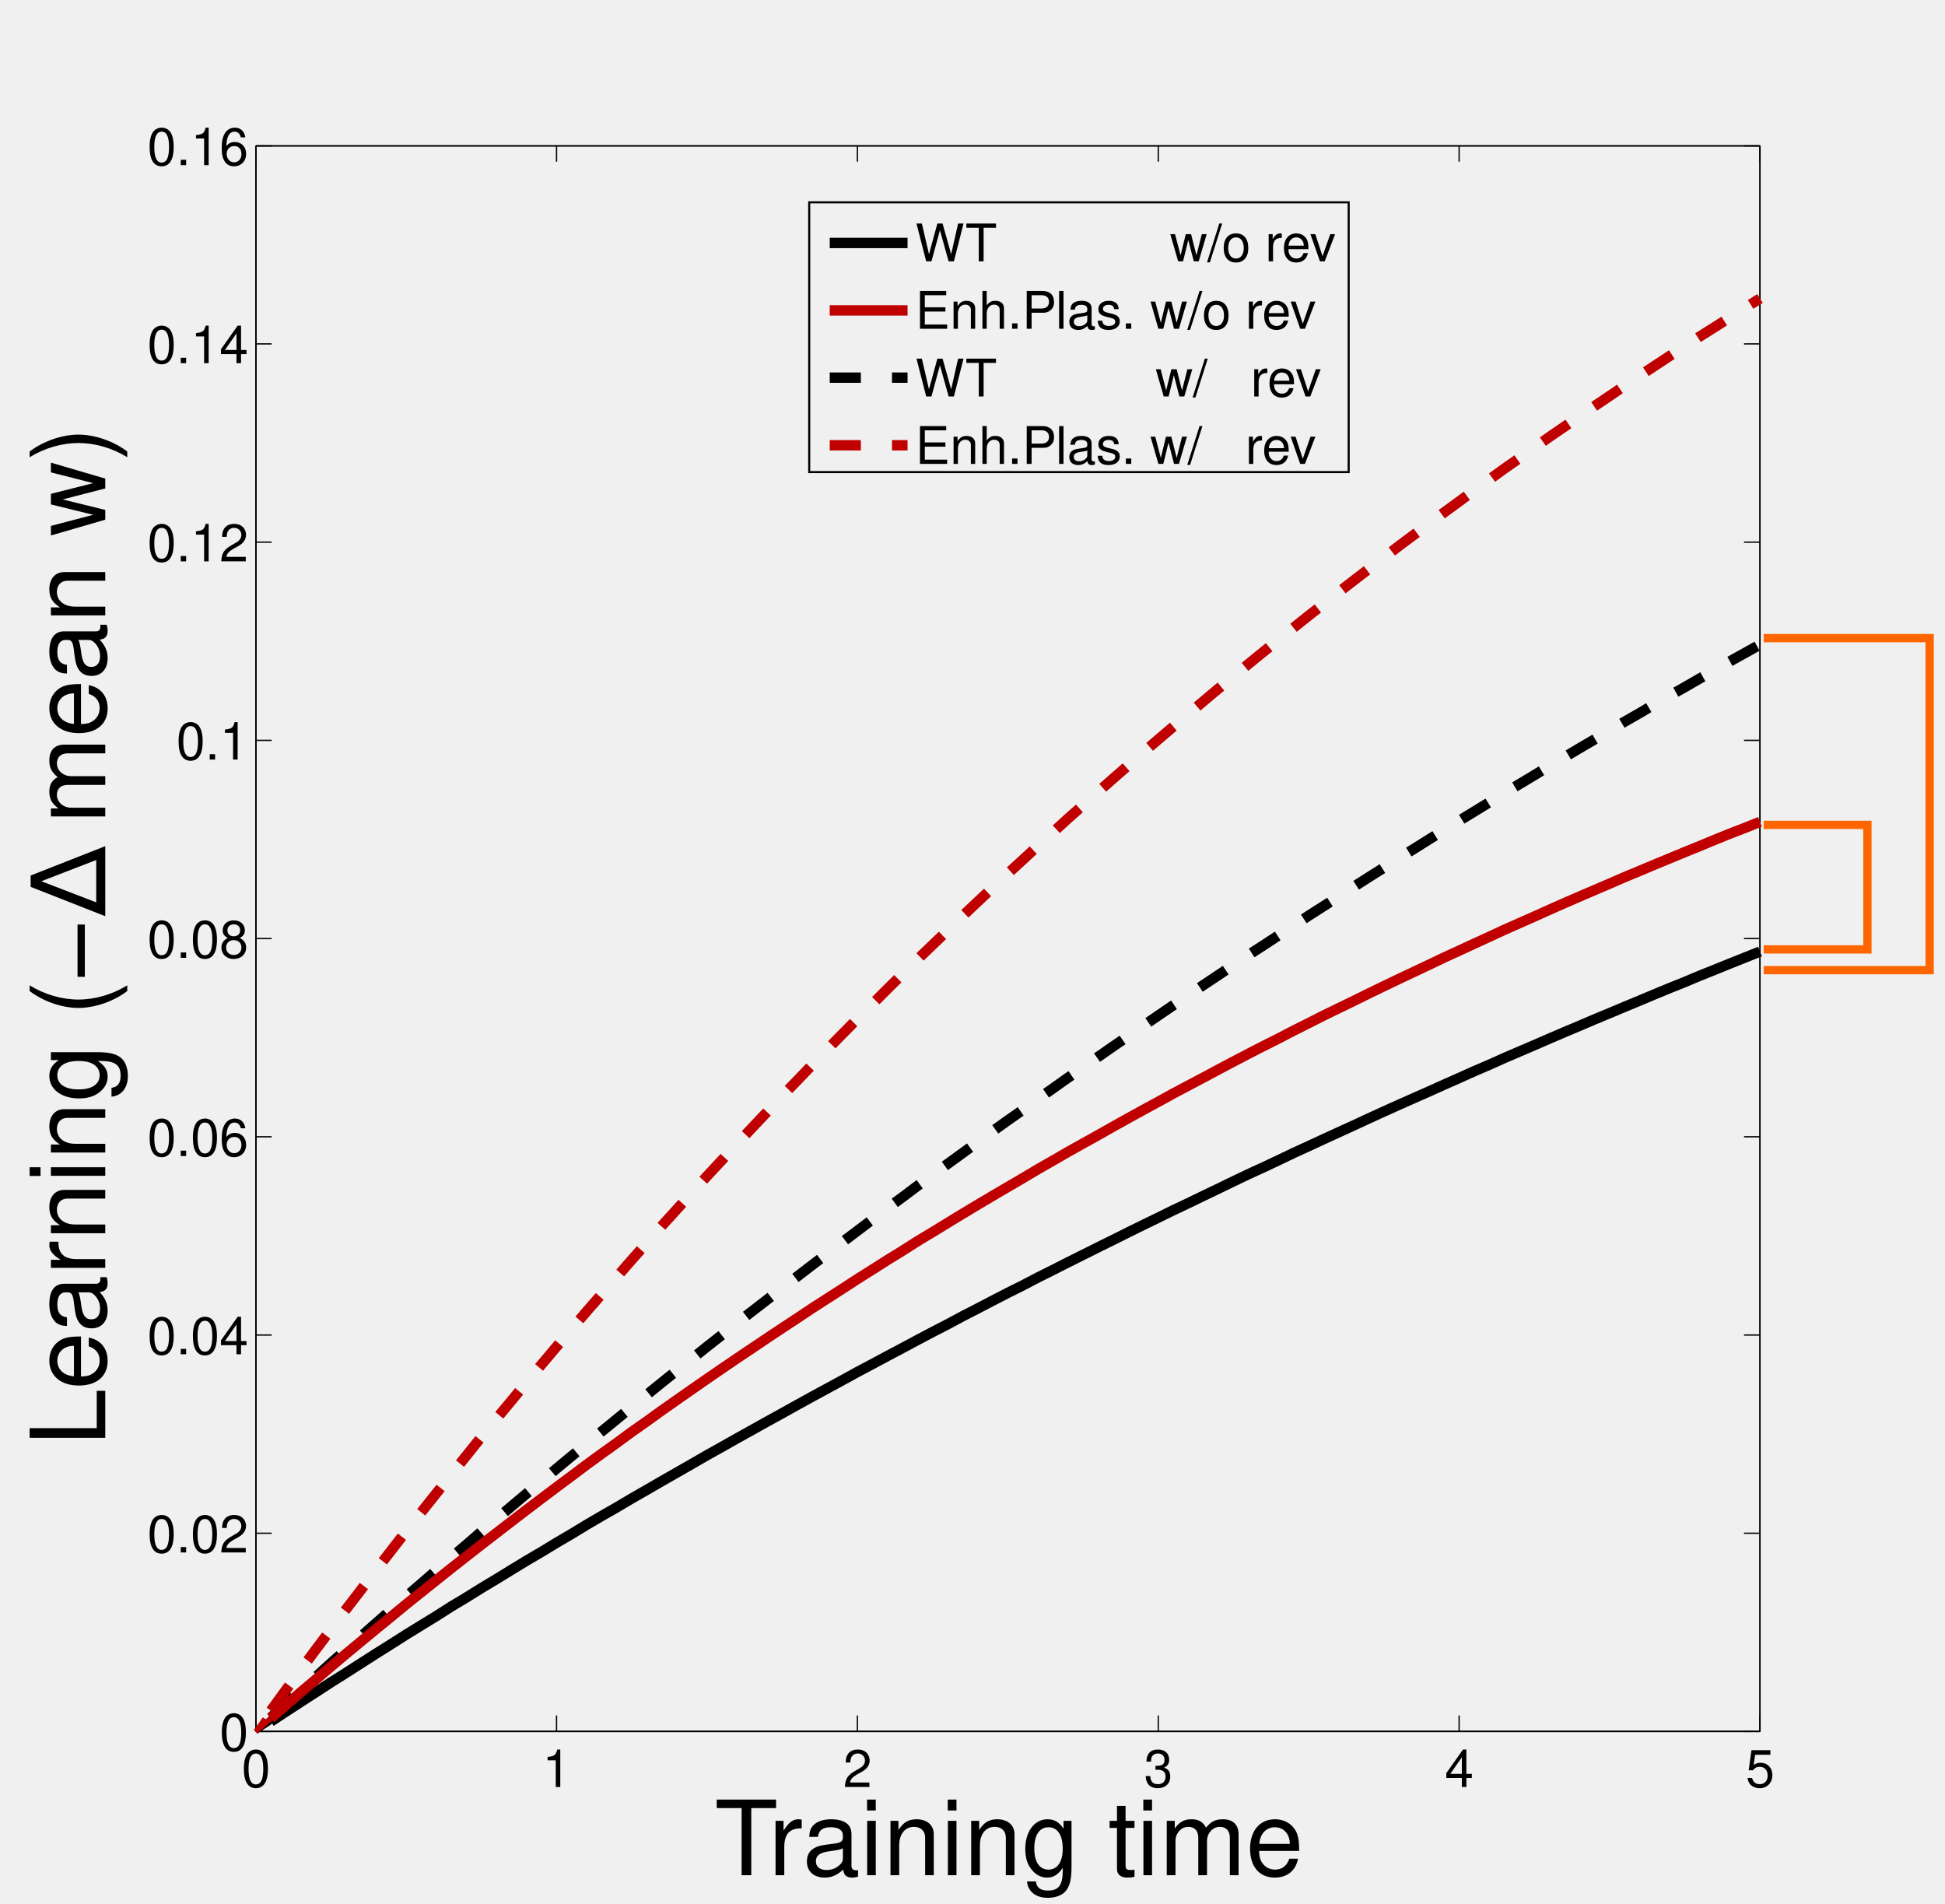
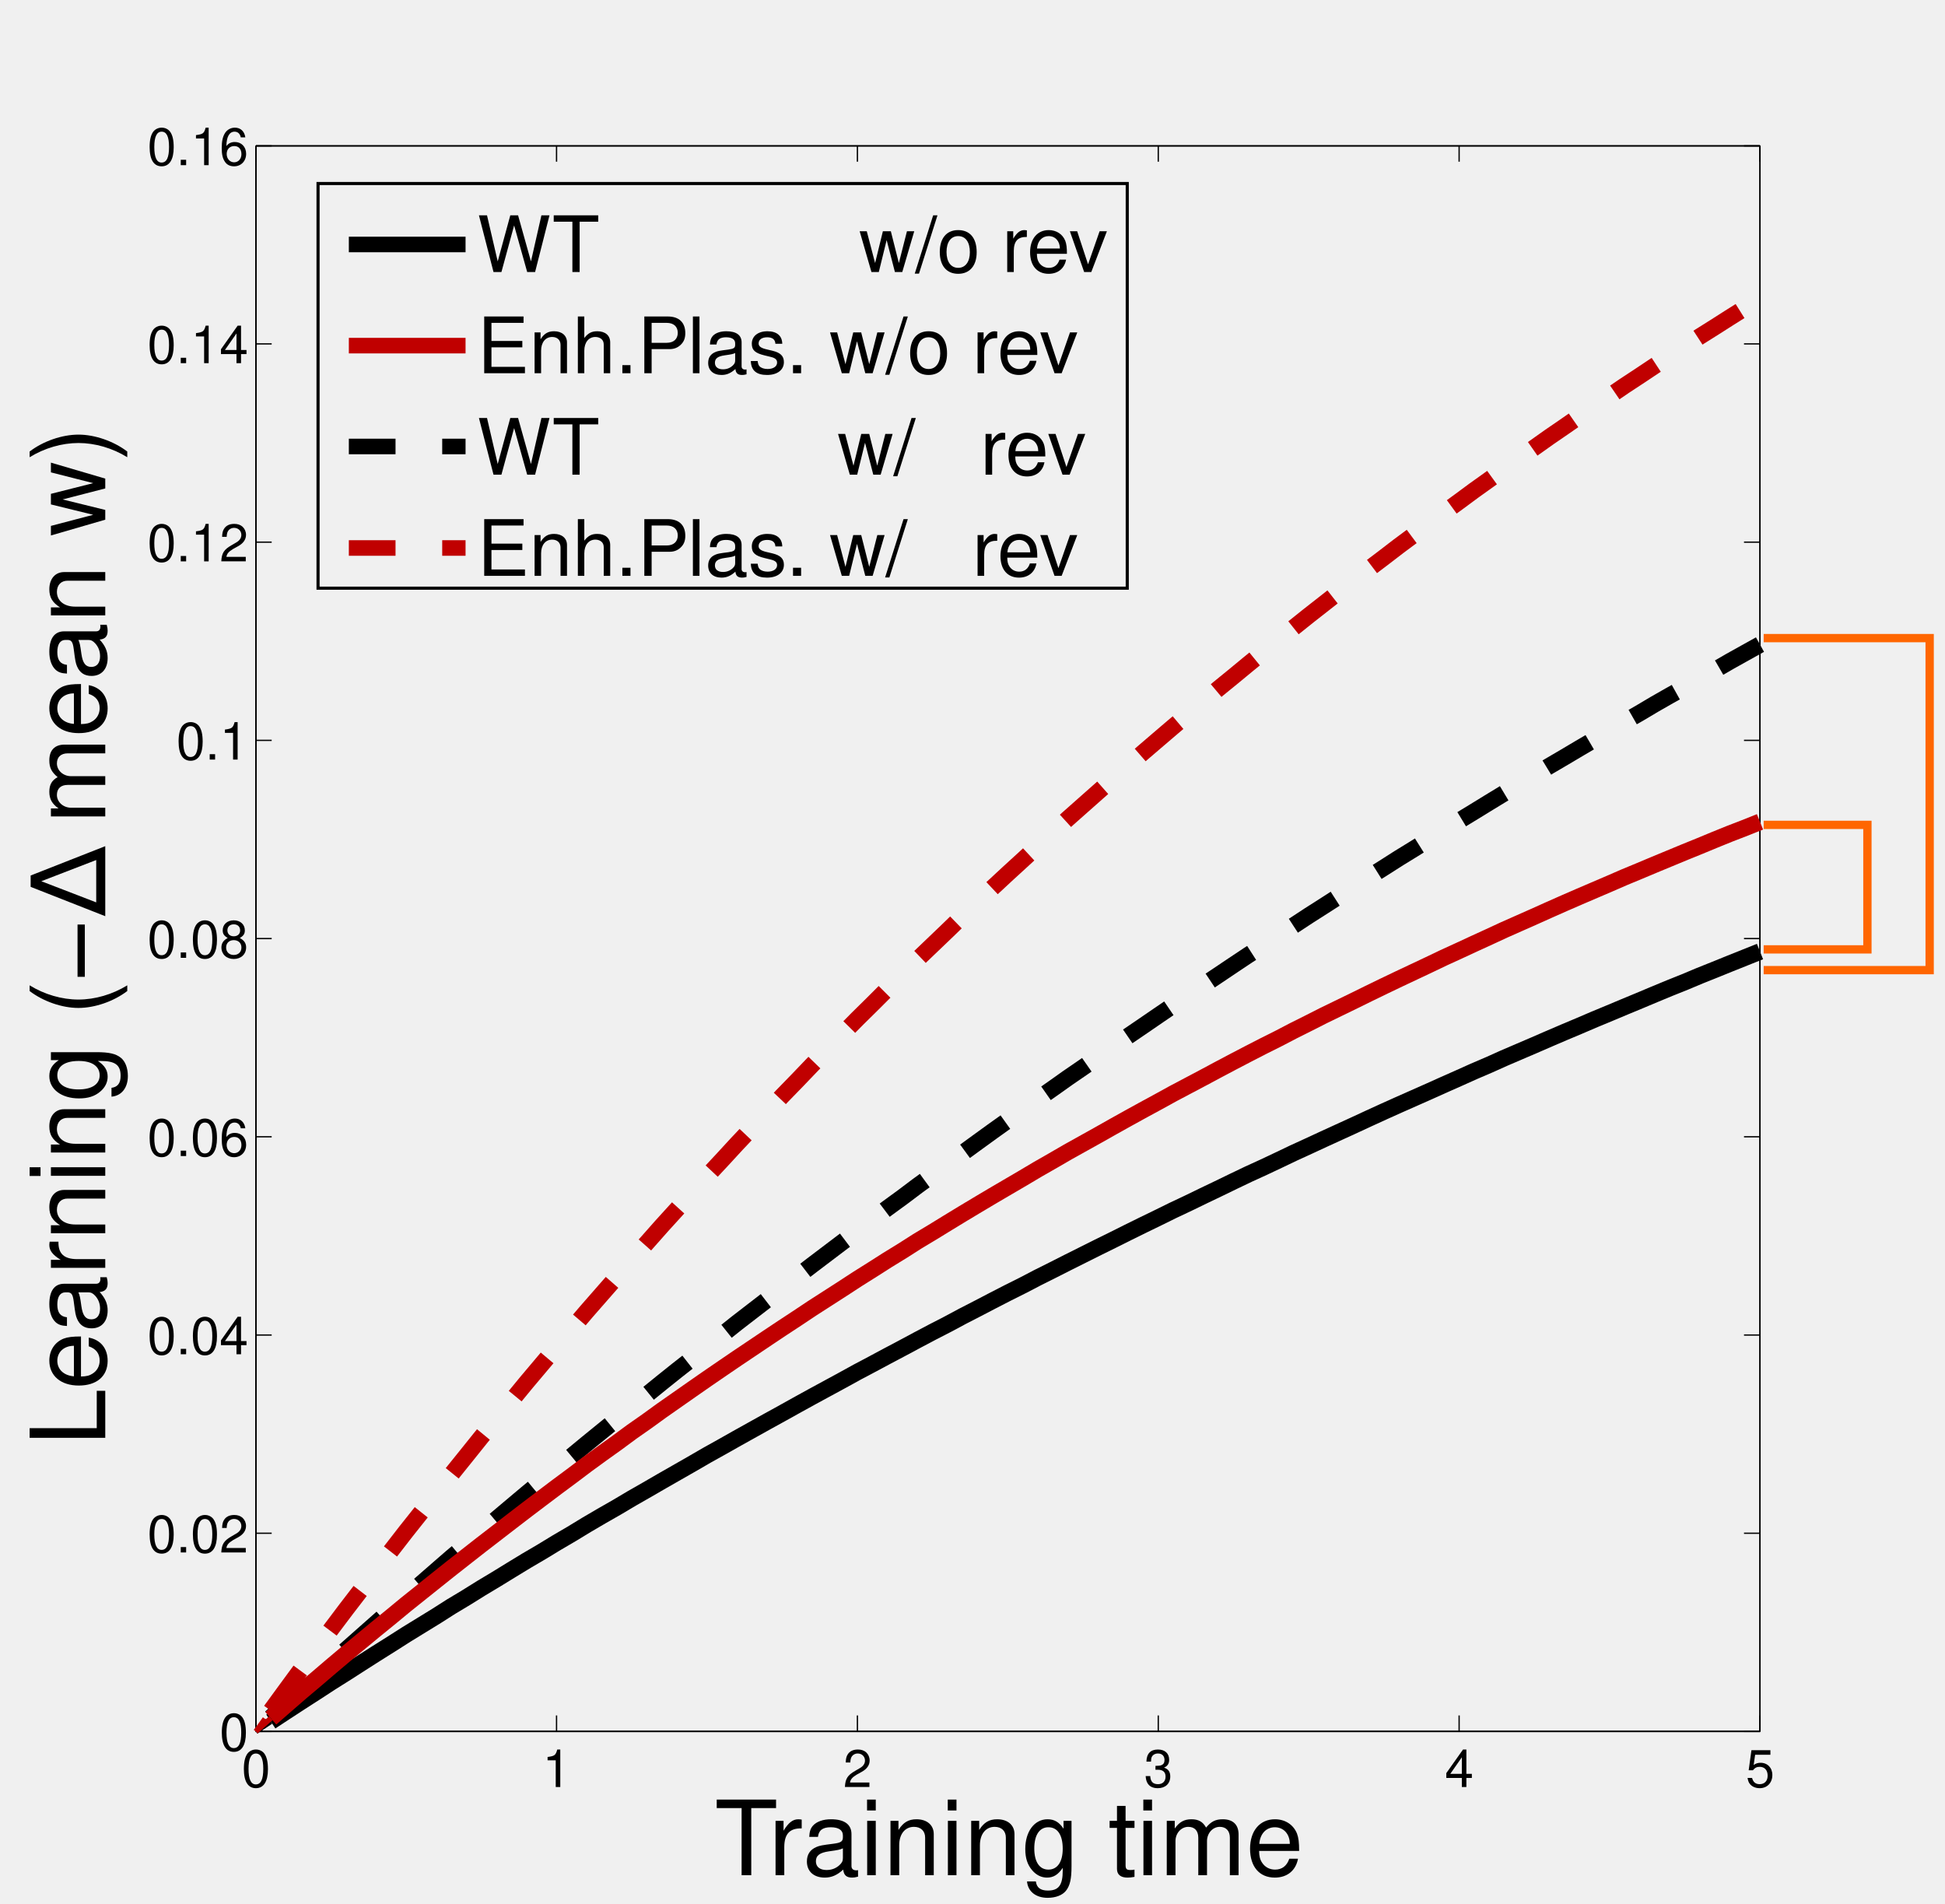
<svg xmlns="http://www.w3.org/2000/svg" id="svg2" version="1.1" width="937.396" height="917.5" xml:space="preserve">
  <defs id="defs6">
    <clipPath clipPathUnits="userSpaceOnUse" id="clipPath194">
      <path d="m 986.668,6777.5 0,-6113.332 5800.002,0 0,6113.332 -5800.002,0 z" id="path196" />
    </clipPath>
    <clipPath clipPathUnits="userSpaceOnUse" id="clipPath266">
      <path d="m 3139.17,6550.84 0,-1075.84 1493.33,0 0,1075.84 -1493.33,0 z" id="path268" />
    </clipPath>
    <clipPath clipPathUnits="userSpaceOnUse" id="clipPath282">
      <path d="m 3139.17,6550.84 0,-1075.84 1493.33,0 0,1075.84 -1493.33,0 z" id="path284" />
    </clipPath>
    <clipPath clipPathUnits="userSpaceOnUse" id="clipPath298">
      <path d="m 3139.17,6550.84 0,-1075.84 1493.33,0 0,1075.84 -1493.33,0 z" id="path300" />
    </clipPath>
    <clipPath clipPathUnits="userSpaceOnUse" id="clipPath314">
      <path d="m 3139.17,6550.84 0,-1075.84 1493.33,0 0,1075.84 -1493.33,0 z" id="path316" />
    </clipPath>
  </defs>
  <g id="g10" transform="matrix(1.25,0,0,-1.25,0,917.5)">
    <g id="g12" transform="scale(0.1,0.1)">
      <path d="m 986.668,665 0,6112.5 5799.162,0 0,-6112.5 -5799.162,0" style="fill:none;stroke:#ffffff;stroke-width:5;stroke-linecap:butt;stroke-linejoin:round;stroke-miterlimit:10;stroke-opacity:1;stroke-dasharray:none" id="path18" />
      <path d="m 986.668,6777.5 5799.162,0" style="fill:none;stroke:#000000;stroke-width:5;stroke-linecap:butt;stroke-linejoin:round;stroke-miterlimit:10;stroke-opacity:1;stroke-dasharray:none" id="path20" />
      <path d="m 986.668,665 5799.162,0" style="fill:none;stroke:#000000;stroke-width:5;stroke-linecap:butt;stroke-linejoin:round;stroke-miterlimit:10;stroke-opacity:1;stroke-dasharray:none" id="path22" />
      <path d="m 6785.83,665 0,6112.5" style="fill:none;stroke:#000000;stroke-width:5;stroke-linecap:butt;stroke-linejoin:round;stroke-miterlimit:10;stroke-opacity:1;stroke-dasharray:none" id="path24" />
      <path d="m 986.668,665 0,6112.5" style="fill:none;stroke:#000000;stroke-width:5;stroke-linecap:butt;stroke-linejoin:round;stroke-miterlimit:10;stroke-opacity:1;stroke-dasharray:none" id="path26" />
      <path d="m 986.668,665 5799.162,0" style="fill:none;stroke:#000000;stroke-width:5;stroke-linecap:butt;stroke-linejoin:round;stroke-miterlimit:10;stroke-opacity:1;stroke-dasharray:none" id="path28" />
      <path d="m 986.668,665 0,6112.5" style="fill:none;stroke:#000000;stroke-width:5;stroke-linecap:butt;stroke-linejoin:round;stroke-miterlimit:10;stroke-opacity:1;stroke-dasharray:none" id="path30" />
      <path d="m 986.668,665 0,61.668" style="fill:none;stroke:#000000;stroke-width:5;stroke-linecap:butt;stroke-linejoin:round;stroke-miterlimit:10;stroke-opacity:1;stroke-dasharray:none" id="path32" />
      <path d="m 986.668,6777.5 0,-60.83" style="fill:none;stroke:#000000;stroke-width:5;stroke-linecap:butt;stroke-linejoin:round;stroke-miterlimit:10;stroke-opacity:1;stroke-dasharray:none" id="path34" />
      <g id="g36" transform="scale(10,10)">
        <text transform="matrix(1,0,0,-1,93.1668,45.0832)" id="text38">
          <tspan style="font-size:20px;font-variant:normal;font-weight:normal;writing-mode:lr-tb;fill:#000000;fill-opacity:1;fill-rule:nonzero;stroke:none;font-family:Helvetica;-inkscape-font-specification:Helvetica" x="0" y="0" id="tspan40">0</tspan>
        </text>
      </g>
      <path d="m 2145.83,665 0,61.668" style="fill:none;stroke:#000000;stroke-width:5;stroke-linecap:butt;stroke-linejoin:round;stroke-miterlimit:10;stroke-opacity:1;stroke-dasharray:none" id="path42" />
      <path d="m 2145.83,6777.5 0,-60.83" style="fill:none;stroke:#000000;stroke-width:5;stroke-linecap:butt;stroke-linejoin:round;stroke-miterlimit:10;stroke-opacity:1;stroke-dasharray:none" id="path44" />
      <g id="g46" transform="scale(10,10)">
        <text transform="matrix(1,0,0,-1,209.083,45.0832)" id="text48">
          <tspan style="font-size:20px;font-variant:normal;font-weight:normal;writing-mode:lr-tb;fill:#000000;fill-opacity:1;fill-rule:nonzero;stroke:none;font-family:Helvetica;-inkscape-font-specification:Helvetica" x="0" y="0" id="tspan50">1</tspan>
        </text>
      </g>
      <path d="m 3305.83,665 0,61.668" style="fill:none;stroke:#000000;stroke-width:5;stroke-linecap:butt;stroke-linejoin:round;stroke-miterlimit:10;stroke-opacity:1;stroke-dasharray:none" id="path52" />
      <path d="m 3305.83,6777.5 0,-60.83" style="fill:none;stroke:#000000;stroke-width:5;stroke-linecap:butt;stroke-linejoin:round;stroke-miterlimit:10;stroke-opacity:1;stroke-dasharray:none" id="path54" />
      <g id="g56" transform="scale(10,10)">
        <text transform="matrix(1,0,0,-1,325.083,45.0832)" id="text58">
          <tspan style="font-size:20px;font-variant:normal;font-weight:normal;writing-mode:lr-tb;fill:#000000;fill-opacity:1;fill-rule:nonzero;stroke:none;font-family:Helvetica;-inkscape-font-specification:Helvetica" x="0" y="0" id="tspan60">2</tspan>
        </text>
      </g>
      <path d="m 4465.83,665 0,61.668" style="fill:none;stroke:#000000;stroke-width:5;stroke-linecap:butt;stroke-linejoin:round;stroke-miterlimit:10;stroke-opacity:1;stroke-dasharray:none" id="path62" />
      <path d="m 4465.83,6777.5 0,-60.83" style="fill:none;stroke:#000000;stroke-width:5;stroke-linecap:butt;stroke-linejoin:round;stroke-miterlimit:10;stroke-opacity:1;stroke-dasharray:none" id="path64" />
      <g id="g66" transform="scale(10,10)">
        <text transform="matrix(1,0,0,-1,441.083,45.0832)" id="text68">
          <tspan style="font-size:20px;font-variant:normal;font-weight:normal;writing-mode:lr-tb;fill:#000000;fill-opacity:1;fill-rule:nonzero;stroke:none;font-family:Helvetica;-inkscape-font-specification:Helvetica" x="0" y="0" id="tspan70">3</tspan>
        </text>
      </g>
      <path d="m 5625.83,665 0,61.668" style="fill:none;stroke:#000000;stroke-width:5;stroke-linecap:butt;stroke-linejoin:round;stroke-miterlimit:10;stroke-opacity:1;stroke-dasharray:none" id="path72" />
      <path d="m 5625.83,6777.5 0,-60.83" style="fill:none;stroke:#000000;stroke-width:5;stroke-linecap:butt;stroke-linejoin:round;stroke-miterlimit:10;stroke-opacity:1;stroke-dasharray:none" id="path74" />
      <g id="g76" transform="scale(10,10)">
        <text transform="matrix(1,0,0,-1,557.083,45.0832)" id="text78">
          <tspan style="font-size:20px;font-variant:normal;font-weight:normal;writing-mode:lr-tb;fill:#000000;fill-opacity:1;fill-rule:nonzero;stroke:none;font-family:Helvetica;-inkscape-font-specification:Helvetica" x="0" y="0" id="tspan80">4</tspan>
        </text>
      </g>
      <path d="m 6785.83,665 0,61.668" style="fill:none;stroke:#000000;stroke-width:5;stroke-linecap:butt;stroke-linejoin:round;stroke-miterlimit:10;stroke-opacity:1;stroke-dasharray:none" id="path82" />
      <path d="m 6785.83,6777.5 0,-60.83" style="fill:none;stroke:#000000;stroke-width:5;stroke-linecap:butt;stroke-linejoin:round;stroke-miterlimit:10;stroke-opacity:1;stroke-dasharray:none" id="path84" />
      <g id="g86" transform="scale(10,10)">
        <text transform="matrix(1,0,0,-1,673.083,45.0832)" id="text88">
          <tspan style="font-size:20px;font-variant:normal;font-weight:normal;writing-mode:lr-tb;fill:#000000;fill-opacity:1;fill-rule:nonzero;stroke:none;font-family:Helvetica;-inkscape-font-specification:Helvetica" x="0" y="0" id="tspan90">5</tspan>
        </text>
      </g>
      <path d="m 986.668,665 60.832,0" style="fill:none;stroke:#000000;stroke-width:5;stroke-linecap:butt;stroke-linejoin:round;stroke-miterlimit:10;stroke-opacity:1;stroke-dasharray:none" id="path92" />
      <path d="m 6785.83,665 -61.66,0" style="fill:none;stroke:#000000;stroke-width:5;stroke-linecap:butt;stroke-linejoin:round;stroke-miterlimit:10;stroke-opacity:1;stroke-dasharray:none" id="path94" />
      <g id="g96" transform="scale(10,10)">
        <text transform="matrix(1,0,0,-1,84.6668,59.0832)" id="text98">
          <tspan style="font-size:20px;font-variant:normal;font-weight:normal;writing-mode:lr-tb;fill:#000000;fill-opacity:1;fill-rule:nonzero;stroke:none;font-family:Helvetica;-inkscape-font-specification:Helvetica" x="0" y="0" id="tspan100">0</tspan>
        </text>
      </g>
      <path d="m 986.668,1429.17 60.832,0" style="fill:none;stroke:#000000;stroke-width:5;stroke-linecap:butt;stroke-linejoin:round;stroke-miterlimit:10;stroke-opacity:1;stroke-dasharray:none" id="path102" />
      <path d="m 6785.83,1429.17 -61.66,0" style="fill:none;stroke:#000000;stroke-width:5;stroke-linecap:butt;stroke-linejoin:round;stroke-miterlimit:10;stroke-opacity:1;stroke-dasharray:none" id="path104" />
      <g id="g106" transform="scale(10,10)">
        <text transform="matrix(1,0,0,-1,56.8332,135.5)" id="text108">
          <tspan style="font-size:20px;font-variant:normal;font-weight:normal;writing-mode:lr-tb;fill:#000000;fill-opacity:1;fill-rule:nonzero;stroke:none;font-family:Helvetica;-inkscape-font-specification:Helvetica" x="0 11.12 16.68 27.8" y="0" id="tspan110">0.02</tspan>
        </text>
      </g>
      <path d="m 986.668,2193.33 60.832,0" style="fill:none;stroke:#000000;stroke-width:5;stroke-linecap:butt;stroke-linejoin:round;stroke-miterlimit:10;stroke-opacity:1;stroke-dasharray:none" id="path112" />
      <path d="m 6785.83,2193.33 -61.66,0" style="fill:none;stroke:#000000;stroke-width:5;stroke-linecap:butt;stroke-linejoin:round;stroke-miterlimit:10;stroke-opacity:1;stroke-dasharray:none" id="path114" />
      <g id="g116" transform="scale(10,10)">
        <text transform="matrix(1,0,0,-1,56.8332,211.917)" id="text118">
          <tspan style="font-size:20px;font-variant:normal;font-weight:normal;writing-mode:lr-tb;fill:#000000;fill-opacity:1;fill-rule:nonzero;stroke:none;font-family:Helvetica;-inkscape-font-specification:Helvetica" x="0 11.12 16.68 27.8" y="0" id="tspan120">0.04</tspan>
        </text>
      </g>
      <path d="m 986.668,2957.5 60.832,0" style="fill:none;stroke:#000000;stroke-width:5;stroke-linecap:butt;stroke-linejoin:round;stroke-miterlimit:10;stroke-opacity:1;stroke-dasharray:none" id="path122" />
      <path d="m 6785.83,2957.5 -61.66,0" style="fill:none;stroke:#000000;stroke-width:5;stroke-linecap:butt;stroke-linejoin:round;stroke-miterlimit:10;stroke-opacity:1;stroke-dasharray:none" id="path124" />
      <g id="g126" transform="scale(10,10)">
        <text transform="matrix(1,0,0,-1,56.8332,288.333)" id="text128">
          <tspan style="font-size:20px;font-variant:normal;font-weight:normal;writing-mode:lr-tb;fill:#000000;fill-opacity:1;fill-rule:nonzero;stroke:none;font-family:Helvetica;-inkscape-font-specification:Helvetica" x="0 11.12 16.68 27.8" y="0" id="tspan130">0.06</tspan>
        </text>
      </g>
      <path d="m 986.668,3721.67 60.832,0" style="fill:none;stroke:#000000;stroke-width:5;stroke-linecap:butt;stroke-linejoin:round;stroke-miterlimit:10;stroke-opacity:1;stroke-dasharray:none" id="path132" />
      <path d="m 6785.83,3721.67 -61.66,0" style="fill:none;stroke:#000000;stroke-width:5;stroke-linecap:butt;stroke-linejoin:round;stroke-miterlimit:10;stroke-opacity:1;stroke-dasharray:none" id="path134" />
      <g id="g136" transform="scale(10,10)">
        <text transform="matrix(1,0,0,-1,56.8332,364.75)" id="text138">
          <tspan style="font-size:20px;font-variant:normal;font-weight:normal;writing-mode:lr-tb;fill:#000000;fill-opacity:1;fill-rule:nonzero;stroke:none;font-family:Helvetica;-inkscape-font-specification:Helvetica" x="0 11.12 16.68 27.8" y="0" id="tspan140">0.08</tspan>
        </text>
      </g>
      <path d="m 986.668,4485.84 60.832,0" style="fill:none;stroke:#000000;stroke-width:5;stroke-linecap:butt;stroke-linejoin:round;stroke-miterlimit:10;stroke-opacity:1;stroke-dasharray:none" id="path142" />
      <path d="m 6785.83,4485.84 -61.66,0" style="fill:none;stroke:#000000;stroke-width:5;stroke-linecap:butt;stroke-linejoin:round;stroke-miterlimit:10;stroke-opacity:1;stroke-dasharray:none" id="path144" />
      <g id="g146" transform="scale(10,10)">
        <text transform="matrix(1,0,0,-1,68,441.167)" id="text148">
          <tspan style="font-size:20px;font-variant:normal;font-weight:normal;writing-mode:lr-tb;fill:#000000;fill-opacity:1;fill-rule:nonzero;stroke:none;font-family:Helvetica;-inkscape-font-specification:Helvetica" x="0 11.12 16.68" y="0" id="tspan150">0.1</tspan>
        </text>
      </g>
      <path d="m 986.668,5250 60.832,0" style="fill:none;stroke:#000000;stroke-width:5;stroke-linecap:butt;stroke-linejoin:round;stroke-miterlimit:10;stroke-opacity:1;stroke-dasharray:none" id="path152" />
      <path d="m 6785.83,5250 -61.66,0" style="fill:none;stroke:#000000;stroke-width:5;stroke-linecap:butt;stroke-linejoin:round;stroke-miterlimit:10;stroke-opacity:1;stroke-dasharray:none" id="path154" />
      <g id="g156" transform="scale(10,10)">
        <text transform="matrix(1,0,0,-1,56.8332,517.584)" id="text158">
          <tspan style="font-size:20px;font-variant:normal;font-weight:normal;writing-mode:lr-tb;fill:#000000;fill-opacity:1;fill-rule:nonzero;stroke:none;font-family:Helvetica;-inkscape-font-specification:Helvetica" x="0 11.12 16.68 27.8" y="0" id="tspan160">0.12</tspan>
        </text>
      </g>
      <path d="m 986.668,6014.17 60.832,0" style="fill:none;stroke:#000000;stroke-width:5;stroke-linecap:butt;stroke-linejoin:round;stroke-miterlimit:10;stroke-opacity:1;stroke-dasharray:none" id="path162" />
      <path d="m 6785.83,6014.17 -61.66,0" style="fill:none;stroke:#000000;stroke-width:5;stroke-linecap:butt;stroke-linejoin:round;stroke-miterlimit:10;stroke-opacity:1;stroke-dasharray:none" id="path164" />
      <g id="g166" transform="scale(10,10)">
        <text transform="matrix(1,0,0,-1,56.8332,594)" id="text168">
          <tspan style="font-size:20px;font-variant:normal;font-weight:normal;writing-mode:lr-tb;fill:#000000;fill-opacity:1;fill-rule:nonzero;stroke:none;font-family:Helvetica;-inkscape-font-specification:Helvetica" x="0 11.12 16.68 27.8" y="0" id="tspan170">0.14</tspan>
        </text>
      </g>
      <path d="m 986.668,6777.5 60.832,0" style="fill:none;stroke:#000000;stroke-width:5;stroke-linecap:butt;stroke-linejoin:round;stroke-miterlimit:10;stroke-opacity:1;stroke-dasharray:none" id="path172" />
      <path d="m 6785.83,6777.5 -61.66,0" style="fill:none;stroke:#000000;stroke-width:5;stroke-linecap:butt;stroke-linejoin:round;stroke-miterlimit:10;stroke-opacity:1;stroke-dasharray:none" id="path174" />
      <g id="g176" transform="scale(10,10)">
        <text transform="matrix(1,0,0,-1,56.8332,670.334)" id="text178">
          <tspan style="font-size:20px;font-variant:normal;font-weight:normal;writing-mode:lr-tb;fill:#000000;fill-opacity:1;fill-rule:nonzero;stroke:none;font-family:Helvetica;-inkscape-font-specification:Helvetica" x="0 11.12 16.68 27.8" y="0" id="tspan180">0.16</tspan>
        </text>
      </g>
      <path d="m 986.668,6777.5 5799.162,0" style="fill:none;stroke:#000000;stroke-width:5;stroke-linecap:butt;stroke-linejoin:round;stroke-miterlimit:10;stroke-opacity:1;stroke-dasharray:none" id="path182" />
      <path d="m 986.668,665 5799.162,0" style="fill:none;stroke:#000000;stroke-width:5;stroke-linecap:butt;stroke-linejoin:round;stroke-miterlimit:10;stroke-opacity:1;stroke-dasharray:none" id="path184" />
      <path d="m 6785.83,665 0,6112.5" style="fill:none;stroke:#000000;stroke-width:5;stroke-linecap:butt;stroke-linejoin:round;stroke-miterlimit:10;stroke-opacity:1;stroke-dasharray:none" id="path186" />
      <path d="m 986.668,665 0,6112.5" style="fill:none;stroke:#000000;stroke-width:5;stroke-linecap:butt;stroke-linejoin:round;stroke-miterlimit:10;stroke-opacity:1;stroke-dasharray:none" id="path188" />
-       <path d="m 1044.17,703.332 58.33,38.336 57.5,37.5 58.33,37.5 57.5,37.5 58.34,36.664 58.33,37.5 57.5,36.668 58.33,36.67 57.5,36.66 58.34,35.84 58.33,35.83 57.5,36.67 58.33,35 57.5,35.83 58.34,35 58.33,35.83 57.5,35 58.33,34.17 57.5,35 58.34,34.17 57.5,35 58.33,34.16 58.33,33.34 57.5,34.16 58.34,33.34 57.5,33.33 58.33,33.33 58.33,33.34 57.5,33.33 58.34,32.5 57.5,32.5 58.33,32.5 58.33,32.5 57.5,31.67 58.34,32.5 57.5,31.66 58.33,31.67 58.33,31.67 57.5,31.66 58.34,30.84 57.5,30.83 58.33,30.83 57.5,30.84 58.33,30.83 58.34,30 57.5,30.83 58.33,30 57.5,30 58.33,30 58.34,29.17 57.5,30 58.33,29.17 57.5,29.16 58.33,29.17 58.34,29.17 57.5,28.33 58.33,29.17 57.5,28.33 58.33,28.33 57.5,28.34 58.34,27.5 58.33,28.33 57.5,27.5 58.33,28.33 57.5,27.5 58.34,26.67 58.33,27.5 57.5,27.5 58.33,26.67 57.5,26.66 58.34,26.67 58.33,26.67 57.5,26.66 58.33,26.67 57.5,25.83 58.34,25.84 58.33,25.83 57.5,25.83 58.33,25.84 57.5,25.83 58.34,25 57.5,25.83 58.33,25 58.33,25 57.5,25 58.34,25 57.5,24.17 58.33,25 58.33,24.17 57.5,24.16 58.34,24.17 57.5,24.17 58.33,24.16 58.33,23.34 57.5,24.16 58.34,23.34 57.5,23.33 58.33,23.33 58.33,23.34" style="fill:none;stroke:#000000;stroke-width:40;stroke-linecap:butt;stroke-linejoin:round;stroke-miterlimit:10;stroke-opacity:1;stroke-dasharray:none" id="path198" />
+       <path d="m 1044.17,703.332 58.33,38.336 57.5,37.5 58.33,37.5 57.5,37.5 58.34,36.664 58.33,37.5 57.5,36.668 58.33,36.67 57.5,36.66 58.34,35.84 58.33,35.83 57.5,36.67 58.33,35 57.5,35.83 58.34,35 58.33,35.83 57.5,35 58.33,34.17 57.5,35 58.34,34.17 57.5,35 58.33,34.16 58.33,33.34 57.5,34.16 58.34,33.34 57.5,33.33 58.33,33.33 58.33,33.34 57.5,33.33 58.34,32.5 57.5,32.5 58.33,32.5 58.33,32.5 57.5,31.67 58.34,32.5 57.5,31.66 58.33,31.67 58.33,31.67 57.5,31.66 58.34,30.84 57.5,30.83 58.33,30.83 57.5,30.84 58.33,30.83 58.34,30 57.5,30.83 58.33,30 57.5,30 58.33,30 58.34,29.17 57.5,30 58.33,29.17 57.5,29.16 58.33,29.17 58.34,29.17 57.5,28.33 58.33,29.17 57.5,28.33 58.33,28.33 57.5,28.34 58.34,27.5 58.33,28.33 57.5,27.5 58.33,28.33 57.5,27.5 58.34,26.67 58.33,27.5 57.5,27.5 58.33,26.67 57.5,26.66 58.34,26.67 58.33,26.67 57.5,26.66 58.33,26.67 57.5,25.83 58.34,25.84 58.33,25.83 57.5,25.83 58.33,25.84 57.5,25.83 58.34,25 57.5,25.83 58.33,25 58.33,25 57.5,25 58.34,25 57.5,24.17 58.33,25 58.33,24.17 57.5,24.16 58.34,24.17 57.5,24.17 58.33,24.16 58.33,23.34 57.5,24.16 58.34,23.34 57.5,23.33 58.33,23.33 58.33,23.34" style="fill:none;stroke:#000000;stroke-width:64;stroke-linecap:butt;stroke-linejoin:round;stroke-miterlimit:10;stroke-opacity:1;stroke-dasharray:none" id="path198" />
      <path d="m 986.668,665 57.502,38.332" style="fill:none;stroke:#000000;stroke-width:20;stroke-linecap:butt;stroke-linejoin:round;stroke-miterlimit:10;stroke-opacity:1;stroke-dasharray:none" id="path200" />
-       <path d="m 1044.17,718.332 58.33,53.336 57.5,52.5 58.33,51.664 57.5,52.5 58.34,51.668 58.33,51.67 57.5,50.83 58.33,51.67 57.5,50.83 58.34,50 58.33,50.83 57.5,50 58.33,49.17 57.5,50 58.34,49.17 58.33,49.16 57.5,48.34 58.33,48.33 57.5,48.33 58.34,48.34 57.5,47.5 58.33,47.5 58.33,47.5 57.5,47.5 58.34,46.66 57.5,46.67 58.33,46.67 58.33,45.83 57.5,45.83 58.34,45.84 57.5,45.83 58.33,45 58.33,45 57.5,45 58.34,44.17 57.5,44.16 58.33,44.17 58.33,44.17 57.5,43.33 58.34,44.17 57.5,43.33 58.33,42.5 57.5,43.33 58.33,42.5 58.34,42.5 57.5,41.67 58.33,42.5 57.5,41.67 58.33,41.66 58.34,40.84 57.5,41.66 58.33,40.84 57.5,40.83 58.33,40 58.34,40.83 57.5,40 58.33,40 57.5,39.17 58.33,40 57.5,39.17 58.34,39.16 58.33,39.17 57.5,38.33 58.33,39.17 57.5,38.33 58.34,37.5 58.33,38.34 57.5,37.5 58.33,38.33 57.5,36.67 58.34,37.5 58.33,37.5 57.5,36.66 58.33,36.67 57.5,36.67 58.34,35.83 58.33,36.67 57.5,35.83 58.33,35.83 57.5,35 58.34,35.84 57.5,35 58.33,35 58.33,35 57.5,35 58.34,34.16 57.5,34.17 58.33,34.17 58.33,34.16 57.5,34.17 58.34,33.33 57.5,34.17 58.33,33.33 58.33,32.5 57.5,33.34 58.34,32.5 57.5,33.33 58.33,32.5 58.33,32.5" style="fill:none;stroke:#000000;stroke-width:40;stroke-linecap:butt;stroke-linejoin:round;stroke-miterlimit:10;stroke-opacity:1;stroke-dasharray:120, 120;stroke-dashoffset:0" id="path202" />
+       <path d="m 1044.17,718.332 58.33,53.336 57.5,52.5 58.33,51.664 57.5,52.5 58.34,51.668 58.33,51.67 57.5,50.83 58.33,51.67 57.5,50.83 58.34,50 58.33,50.83 57.5,50 58.33,49.17 57.5,50 58.34,49.17 58.33,49.16 57.5,48.34 58.33,48.33 57.5,48.33 58.34,48.34 57.5,47.5 58.33,47.5 58.33,47.5 57.5,47.5 58.34,46.66 57.5,46.67 58.33,46.67 58.33,45.83 57.5,45.83 58.34,45.84 57.5,45.83 58.33,45 58.33,45 57.5,45 58.34,44.17 57.5,44.16 58.33,44.17 58.33,44.17 57.5,43.33 58.34,44.17 57.5,43.33 58.33,42.5 57.5,43.33 58.33,42.5 58.34,42.5 57.5,41.67 58.33,42.5 57.5,41.67 58.33,41.66 58.34,40.84 57.5,41.66 58.33,40.84 57.5,40.83 58.33,40 58.34,40.83 57.5,40 58.33,40 57.5,39.17 58.33,40 57.5,39.17 58.34,39.16 58.33,39.17 57.5,38.33 58.33,39.17 57.5,38.33 58.34,37.5 58.33,38.34 57.5,37.5 58.33,38.33 57.5,36.67 58.34,37.5 58.33,37.5 57.5,36.66 58.33,36.67 57.5,36.67 58.34,35.83 58.33,36.67 57.5,35.83 58.33,35.83 57.5,35 58.34,35.84 57.5,35 58.33,35 58.33,35 57.5,35 58.34,34.16 57.5,34.17 58.33,34.17 58.33,34.16 57.5,34.17 58.34,33.33 57.5,34.17 58.33,33.33 58.33,32.5 57.5,33.34 58.34,32.5 57.5,33.33 58.33,32.5 58.33,32.5" style="fill:none;stroke:#000000;stroke-width:64;stroke-linecap:butt;stroke-linejoin:round;stroke-miterlimit:10;stroke-opacity:1;stroke-dasharray:192,192;stroke-dashoffset:0" id="path202" />
      <path d="m 986.668,665 57.502,53.332" style="fill:none;stroke:#000000;stroke-width:20;stroke-linecap:butt;stroke-linejoin:round;stroke-miterlimit:10;stroke-opacity:1;stroke-dasharray:60;stroke-dashoffset:0" id="path204" />
-       <path d="m 1044.17,715.832 58.33,50.836 57.5,50 58.33,49.164 57.5,49.168 58.34,49.168 58.33,48.332 57.5,47.5 58.33,47.5 57.5,47.5 58.34,46.67 58.33,46.66 57.5,45.84 58.33,45.83 57.5,45 58.34,45 58.33,45 57.5,44.17 58.33,44.16 57.5,43.34 58.34,43.33 57.5,43.33 58.33,42.5 58.33,41.67 57.5,42.5 58.34,40.83 57.5,41.67 58.33,40.83 58.33,40.84 57.5,40 58.34,40 57.5,39.16 58.33,39.17 58.33,39.17 57.5,38.33 58.34,38.33 57.5,38.34 58.33,37.5 58.33,37.5 57.5,37.5 58.34,36.66 57.5,36.67 58.33,35.83 57.5,36.67 58.33,35 58.34,35.83 57.5,35 58.33,35 57.5,34.17 58.33,34.17 58.34,34.16 57.5,34.17 58.33,33.33 57.5,33.34 58.33,32.5 58.34,32.5 57.5,32.5 58.33,32.5 57.5,31.66 58.33,31.67 57.5,31.67 58.34,30.83 58.33,30.83 57.5,30.84 58.33,30.83 57.5,30 58.34,30 58.33,29.17 57.5,30 58.33,29.16 57.5,29.17 58.34,28.33 58.33,28.34 57.5,28.33 58.33,28.33 57.5,27.5 58.34,27.5 58.33,27.5 57.5,27.5 58.33,26.67 57.5,26.67 58.34,26.66 57.5,26.67 58.33,25.83 58.33,25.84 57.5,25.83 58.34,25.83 57.5,25 58.33,25 58.33,25 57.5,25 58.34,24.17 57.5,24.17 58.33,24.16 58.33,24.17 57.5,23.33 58.34,24.17 57.5,23.33 58.33,22.5 58.33,23.34" style="fill:none;stroke:#c00000;stroke-width:40;stroke-linecap:butt;stroke-linejoin:round;stroke-miterlimit:10;stroke-opacity:1;stroke-dasharray:none" id="path206" />
+       <path d="m 1044.17,715.832 58.33,50.836 57.5,50 58.33,49.164 57.5,49.168 58.34,49.168 58.33,48.332 57.5,47.5 58.33,47.5 57.5,47.5 58.34,46.67 58.33,46.66 57.5,45.84 58.33,45.83 57.5,45 58.34,45 58.33,45 57.5,44.17 58.33,44.16 57.5,43.34 58.34,43.33 57.5,43.33 58.33,42.5 58.33,41.67 57.5,42.5 58.34,40.83 57.5,41.67 58.33,40.83 58.33,40.84 57.5,40 58.34,40 57.5,39.16 58.33,39.17 58.33,39.17 57.5,38.33 58.34,38.33 57.5,38.34 58.33,37.5 58.33,37.5 57.5,37.5 58.34,36.66 57.5,36.67 58.33,35.83 57.5,36.67 58.33,35 58.34,35.83 57.5,35 58.33,35 57.5,34.17 58.33,34.17 58.34,34.16 57.5,34.17 58.33,33.33 57.5,33.34 58.33,32.5 58.34,32.5 57.5,32.5 58.33,32.5 57.5,31.66 58.33,31.67 57.5,31.67 58.34,30.83 58.33,30.83 57.5,30.84 58.33,30.83 57.5,30 58.34,30 58.33,29.17 57.5,30 58.33,29.16 57.5,29.17 58.34,28.33 58.33,28.34 57.5,28.33 58.33,28.33 57.5,27.5 58.34,27.5 58.33,27.5 57.5,27.5 58.33,26.67 57.5,26.67 58.34,26.66 57.5,26.67 58.33,25.83 58.33,25.84 57.5,25.83 58.34,25.83 57.5,25 58.33,25 58.33,25 57.5,25 58.34,24.17 57.5,24.17 58.33,24.16 58.33,24.17 57.5,23.33 58.34,24.17 57.5,23.33 58.33,22.5 58.33,23.34" style="fill:none;stroke:#c00000;stroke-width:64;stroke-linecap:butt;stroke-linejoin:round;stroke-miterlimit:10;stroke-opacity:1;stroke-dasharray:none" id="path206" />
      <path d="m 986.668,665 57.502,50.832" style="fill:none;stroke:#c00000;stroke-width:20;stroke-linecap:butt;stroke-linejoin:round;stroke-miterlimit:10;stroke-opacity:1;stroke-dasharray:none" id="path208" />
-       <path d="m 1044.17,745 58.33,80 57.5,78.332 58.33,78.336 57.5,76.662 58.34,77.5 58.33,75.84 57.5,75.83 58.33,75 57.5,74.17 58.34,73.33 58.33,73.33 57.5,72.5 58.33,72.5 57.5,71.67 58.34,70.83 58.33,70 57.5,70 58.33,69.17 57.5,68.33 58.34,68.34 57.5,67.5 58.33,66.66 58.33,66.67 57.5,65.83 58.34,65.84 57.5,65 58.33,64.16 58.33,64.17 57.5,63.33 58.34,62.5 57.5,62.5 58.33,61.67 58.33,61.67 57.5,60.83 58.34,60 57.5,60 58.33,60 58.33,59.17 57.5,58.33 58.34,57.5 57.5,57.5 58.33,57.5 57.5,56.67 58.33,55.83 58.34,55.83 57.5,55.84 58.33,55 57.5,54.16 58.33,54.17 58.34,53.33 57.5,53.34 58.33,52.5 57.5,52.5 58.33,51.66 58.34,51.67 57.5,50.83 58.33,50.84 57.5,50 58.33,50 57.5,49.16 58.34,49.17 58.33,49.17 57.5,48.33 58.33,47.5 57.5,47.5 58.34,47.5 58.33,46.67 57.5,45.83 58.33,46.67 57.5,45 58.34,45.83 58.33,45 57.5,44.17 58.33,44.16 57.5,44.17 58.34,43.33 58.33,43.34 57.5,42.5 58.33,42.5 57.5,42.5 58.34,41.66 57.5,41.67 58.33,40.83 58.33,40.84 57.5,40.83 58.34,40 57.5,40 58.33,39.17 58.33,39.16 57.5,39.17 58.34,38.33 57.5,38.34 58.33,38.33 58.33,37.5 57.5,37.5 58.34,36.67 57.5,36.66 58.33,36.67 58.33,36.67" style="fill:none;stroke:#c00000;stroke-width:40;stroke-linecap:butt;stroke-linejoin:round;stroke-miterlimit:10;stroke-opacity:1;stroke-dasharray:120, 120;stroke-dashoffset:0" id="path210" />
+       <path d="m 1044.17,745 58.33,80 57.5,78.332 58.33,78.336 57.5,76.662 58.34,77.5 58.33,75.84 57.5,75.83 58.33,75 57.5,74.17 58.34,73.33 58.33,73.33 57.5,72.5 58.33,72.5 57.5,71.67 58.34,70.83 58.33,70 57.5,70 58.33,69.17 57.5,68.33 58.34,68.34 57.5,67.5 58.33,66.66 58.33,66.67 57.5,65.83 58.34,65.84 57.5,65 58.33,64.16 58.33,64.17 57.5,63.33 58.34,62.5 57.5,62.5 58.33,61.67 58.33,61.67 57.5,60.83 58.34,60 57.5,60 58.33,60 58.33,59.17 57.5,58.33 58.34,57.5 57.5,57.5 58.33,57.5 57.5,56.67 58.33,55.83 58.34,55.83 57.5,55.84 58.33,55 57.5,54.16 58.33,54.17 58.34,53.33 57.5,53.34 58.33,52.5 57.5,52.5 58.33,51.66 58.34,51.67 57.5,50.83 58.33,50.84 57.5,50 58.33,50 57.5,49.16 58.34,49.17 58.33,49.17 57.5,48.33 58.33,47.5 57.5,47.5 58.34,47.5 58.33,46.67 57.5,45.83 58.33,46.67 57.5,45 58.34,45.83 58.33,45 57.5,44.17 58.33,44.16 57.5,44.17 58.34,43.33 58.33,43.34 57.5,42.5 58.33,42.5 57.5,42.5 58.34,41.66 57.5,41.67 58.33,40.83 58.33,40.84 57.5,40.83 58.34,40 57.5,40 58.33,39.17 58.33,39.16 57.5,39.17 58.34,38.33 57.5,38.34 58.33,38.33 58.33,37.5 57.5,37.5 58.34,36.67 57.5,36.66 58.33,36.67 58.33,36.67" style="fill:none;stroke:#c00000;stroke-width:64;stroke-linecap:butt;stroke-linejoin:round;stroke-miterlimit:10;stroke-opacity:1;stroke-dasharray:192,192;stroke-dashoffset:0" id="path210" />
      <path d="m 986.668,665 57.502,80" style="fill:none;stroke:#c00000;stroke-width:20;stroke-linecap:butt;stroke-linejoin:round;stroke-miterlimit:10;stroke-opacity:1;stroke-dasharray:60;stroke-dashoffset:0" id="path212" />
      <g id="g214" transform="scale(10,10)">
        <text transform="matrix(1,0,0,-1,275.5,11.0832)" id="text216">
          <tspan style="font-size:40px;font-variant:normal;font-weight:normal;writing-mode:lr-tb;fill:#000000;fill-opacity:1;fill-rule:nonzero;stroke:none;font-family:Helvetica;-inkscape-font-specification:Helvetica" x="0 24.44 37.76 60 68.88 91.12 100 122.24 144.48 155.6 166.72 175.6 208.92" y="0" id="tspan218">Training time</tspan>
        </text>
        <text transform="matrix(0,1,1,0,40.5832,176.5)" id="text220">
          <tspan style="font-size:40px;font-variant:normal;font-weight:normal;writing-mode:lr-tb;fill:#000000;fill-opacity:1;fill-rule:nonzero;stroke:none;font-family:Helvetica;-inkscape-font-specification:Helvetica" x="0 22.24 44.48 66.72 80.04 102.28 111.16 133.4 155.64 166.76 180.08" y="0" id="tspan222">Learning (−</tspan>
        </text>
        <text transform="matrix(0,1,1,0,40.5832,380.917)" id="text224">
          <tspan style="font-size:40px;font-variant:normal;font-weight:normal;writing-mode:lr-tb;fill:#000000;fill-opacity:1;fill-rule:nonzero;stroke:none;font-family:Symbol;-inkscape-font-specification:Symbol" x="0" y="0" id="tspan226">∆</tspan>
        </text>
        <text transform="matrix(0,1,1,0,40.5832,416.4534)" id="text228">
          <tspan style="font-size:40px;font-variant:normal;font-weight:normal;writing-mode:lr-tb;fill:#000000;fill-opacity:1;fill-rule:nonzero;stroke:none;font-family:Helvetica;-inkscape-font-specification:Helvetica" x="0 33.32 55.56 77.8 100.04 111.16 140.04" y="0" id="tspan230">mean w)</tspan>
        </text>
      </g>
-       <g id="g3918">
+       <g id="g3918" transform="matrix(1.5,0,0,1.5,-3453.755,-3207.505)">
        <g transform="scale(10,10)" id="g304">
          <text id="text306" transform="matrix(1,0,0,-1,352.917,555.167)">
            <tspan y="0" x="0" id="tspan308" style="font-size:20px;font-variant:normal;font-weight:normal;writing-mode:lr-tb;fill:#000000;fill-opacity:1;fill-rule:nonzero;stroke:none;font-family:Helvetica;-inkscape-font-specification:Helvetica">Enh.Plas. w/   rev</tspan>
          </text>
        </g>
        <g transform="scale(10,10)" id="g288">
          <text id="text290" transform="matrix(1,0,0,-1,352.917,581.167)">
            <tspan id="tspan292" y="0" x="0 18.88 31.1" style="font-size:20px;font-variant:normal;font-weight:normal;writing-mode:lr-tb;fill:#000000;fill-opacity:1;fill-rule:nonzero;stroke:none;font-family:Helvetica;-inkscape-font-specification:Helvetica">WT           w/   rev</tspan>
          </text>
        </g>
        <g transform="scale(10,10)" id="g272">
          <text id="text274" transform="matrix(1,0,0,-1,352.917,607.25)">
            <tspan y="0" x="0" id="tspan276" style="font-size:20px;font-variant:normal;font-weight:normal;writing-mode:lr-tb;fill:#000000;fill-opacity:1;fill-rule:nonzero;stroke:none;font-family:Helvetica;-inkscape-font-specification:Helvetica">Enh.Plas. w/o rev</tspan>
          </text>
        </g>
        <g transform="scale(10,10)" id="g256">
          <text id="text258" transform="matrix(1,0,0,-1,352.917,633.25)">
            <tspan id="tspan260" y="0" x="0 18.88 31.1 31.1" style="font-size:20px;font-variant:normal;font-weight:normal;writing-mode:lr-tb;fill:#000000;fill-opacity:1;fill-rule:nonzero;stroke:none;font-family:Helvetica;-inkscape-font-specification:Helvetica">WT            w/o rev</tspan>
          </text>
        </g>
-         <path id="path232" style="fill:none;fill-opacity:1;fill-rule:evenodd;stroke:#000000;stroke-width:8;stroke-miterlimit:4;stroke-dasharray:none" d="m 3120,5520 2080,0 0,1040 -2080,0 z" />
+         <path id="path232" style="fill:none;stroke:#000000;stroke-width:8;stroke-miterlimit:4;stroke-dasharray:none" d="m 3120,5520 2080,0 0,1040 -2080,0 z" />
        <g style="stroke-width:40;stroke-miterlimit:10;stroke-dasharray:none" id="g262">
          <g style="stroke-width:40;stroke-miterlimit:10;stroke-dasharray:none" clip-path="url(#clipPath266)" id="g264">
            <path id="path270" style="fill:none;stroke:#000000;stroke-width:40;stroke-linecap:butt;stroke-linejoin:round;stroke-miterlimit:10;stroke-opacity:1;stroke-dasharray:none" d="m 3199.17,6403.34 300,0" />
          </g>
        </g>
        <g style="stroke-width:40;stroke-miterlimit:10;stroke-dasharray:none" id="g278">
          <g style="stroke-width:40;stroke-miterlimit:10;stroke-dasharray:none" clip-path="url(#clipPath282)" id="g280">
            <path id="path286" style="fill:none;stroke:#c00000;stroke-width:40;stroke-linecap:butt;stroke-linejoin:round;stroke-miterlimit:10;stroke-opacity:1;stroke-dasharray:none" d="m 3199.17,6143.34 300,0" />
          </g>
        </g>
        <g style="stroke-width:40;stroke-miterlimit:10;stroke-dasharray:120, 120;stroke-dashoffset:0" id="g294">
          <g style="stroke-width:40;stroke-miterlimit:10;stroke-dasharray:120, 120;stroke-dashoffset:0" clip-path="url(#clipPath298)" id="g296">
            <path id="path302" style="fill:none;stroke:#000000;stroke-width:40;stroke-linecap:butt;stroke-linejoin:round;stroke-miterlimit:10;stroke-opacity:1;stroke-dasharray:120, 120;stroke-dashoffset:0" d="m 3199.17,5884.17 300,0" />
          </g>
        </g>
        <g style="stroke-width:40;stroke-miterlimit:10;stroke-dasharray:120, 120;stroke-dashoffset:0" id="g310">
          <g style="stroke-width:40;stroke-miterlimit:10;stroke-dasharray:120, 120;stroke-dashoffset:0" clip-path="url(#clipPath314)" id="g312">
            <path id="path318" style="fill:none;stroke:#c00000;stroke-width:40;stroke-linecap:butt;stroke-linejoin:round;stroke-miterlimit:10;stroke-opacity:1;stroke-dasharray:120, 120;stroke-dashoffset:0" d="m 3199.17,5623.34 300,0" />
          </g>
        </g>
      </g>
      <path style="fill:none;stroke:#ff6600;stroke-width:4;stroke-linecap:butt;stroke-linejoin:miter;stroke-miterlimit:4;stroke-opacity:1;stroke-dasharray:none" d="m 850,345 50,0 0,60 -50,0" id="path4082" transform="matrix(8,0,0,-8,0,6920)" />
      <path style="fill:none;stroke:#ff6600;stroke-width:4;stroke-linecap:butt;stroke-linejoin:miter;stroke-miterlimit:4;stroke-opacity:1;stroke-dasharray:none" d="m 850,255 80,0 0,160 -80,0" id="path4084" transform="matrix(8,0,0,-8,0,6920)" />
    </g>
  </g>
</svg>
